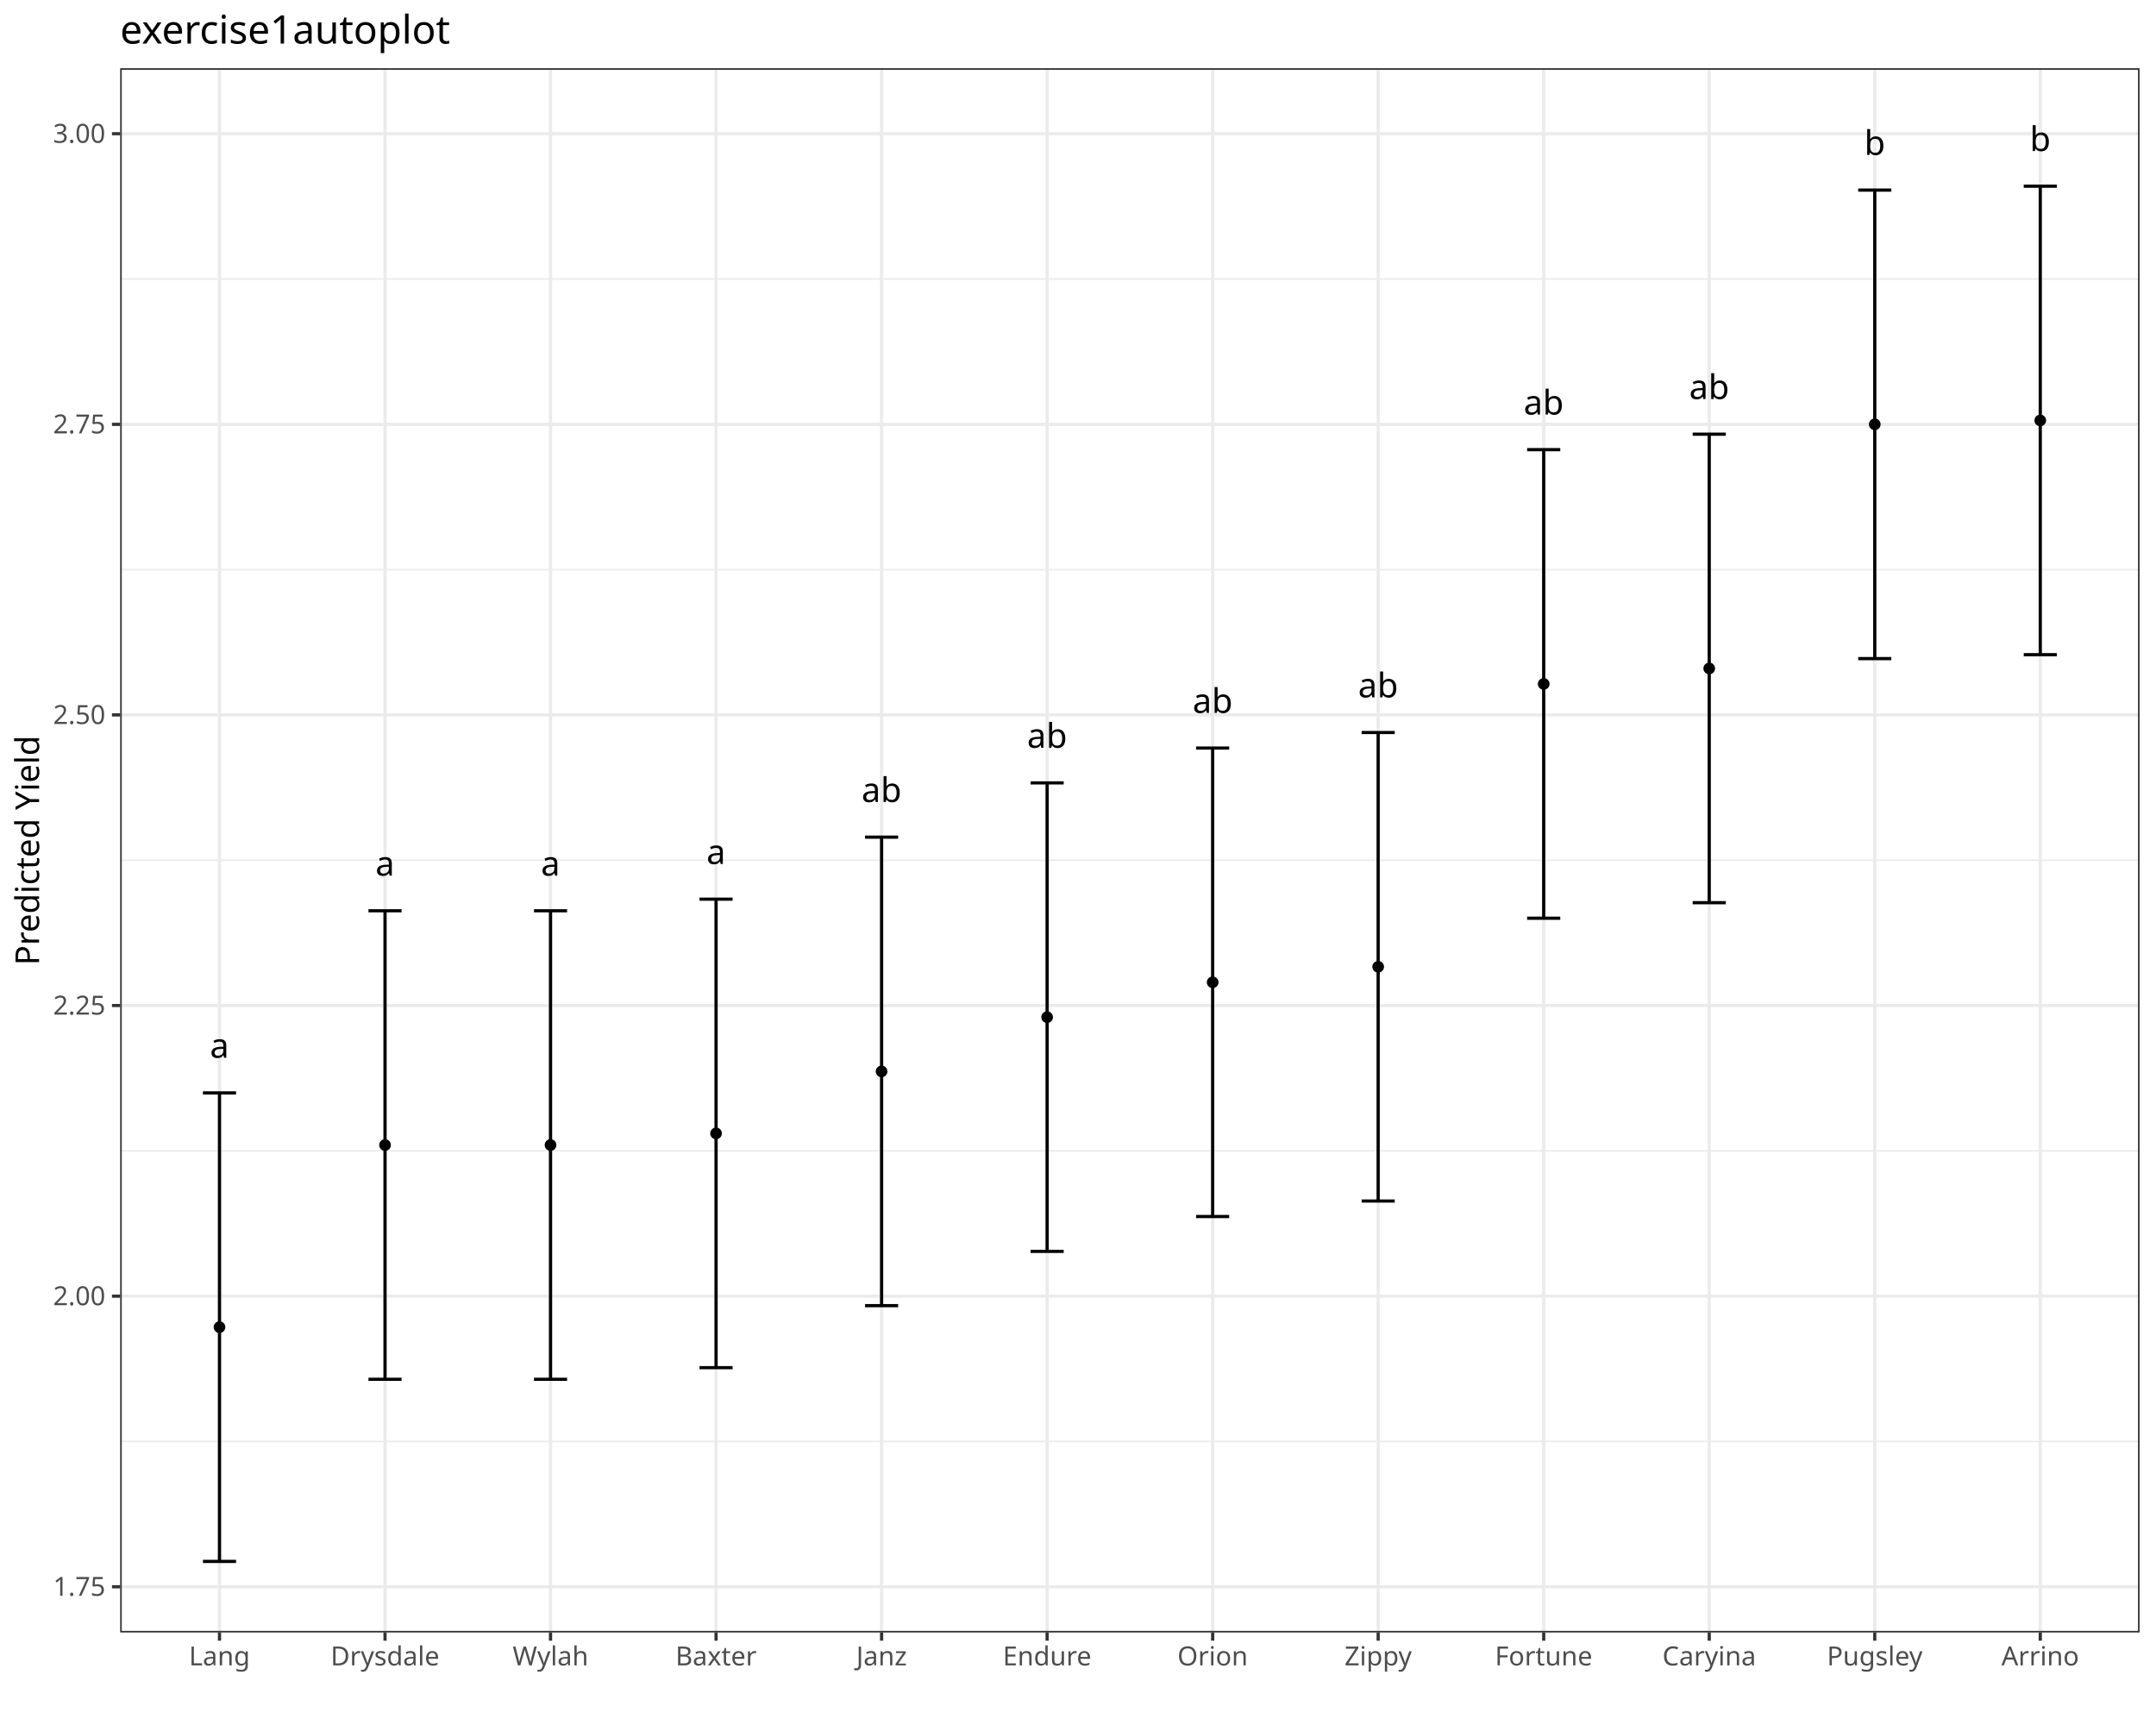
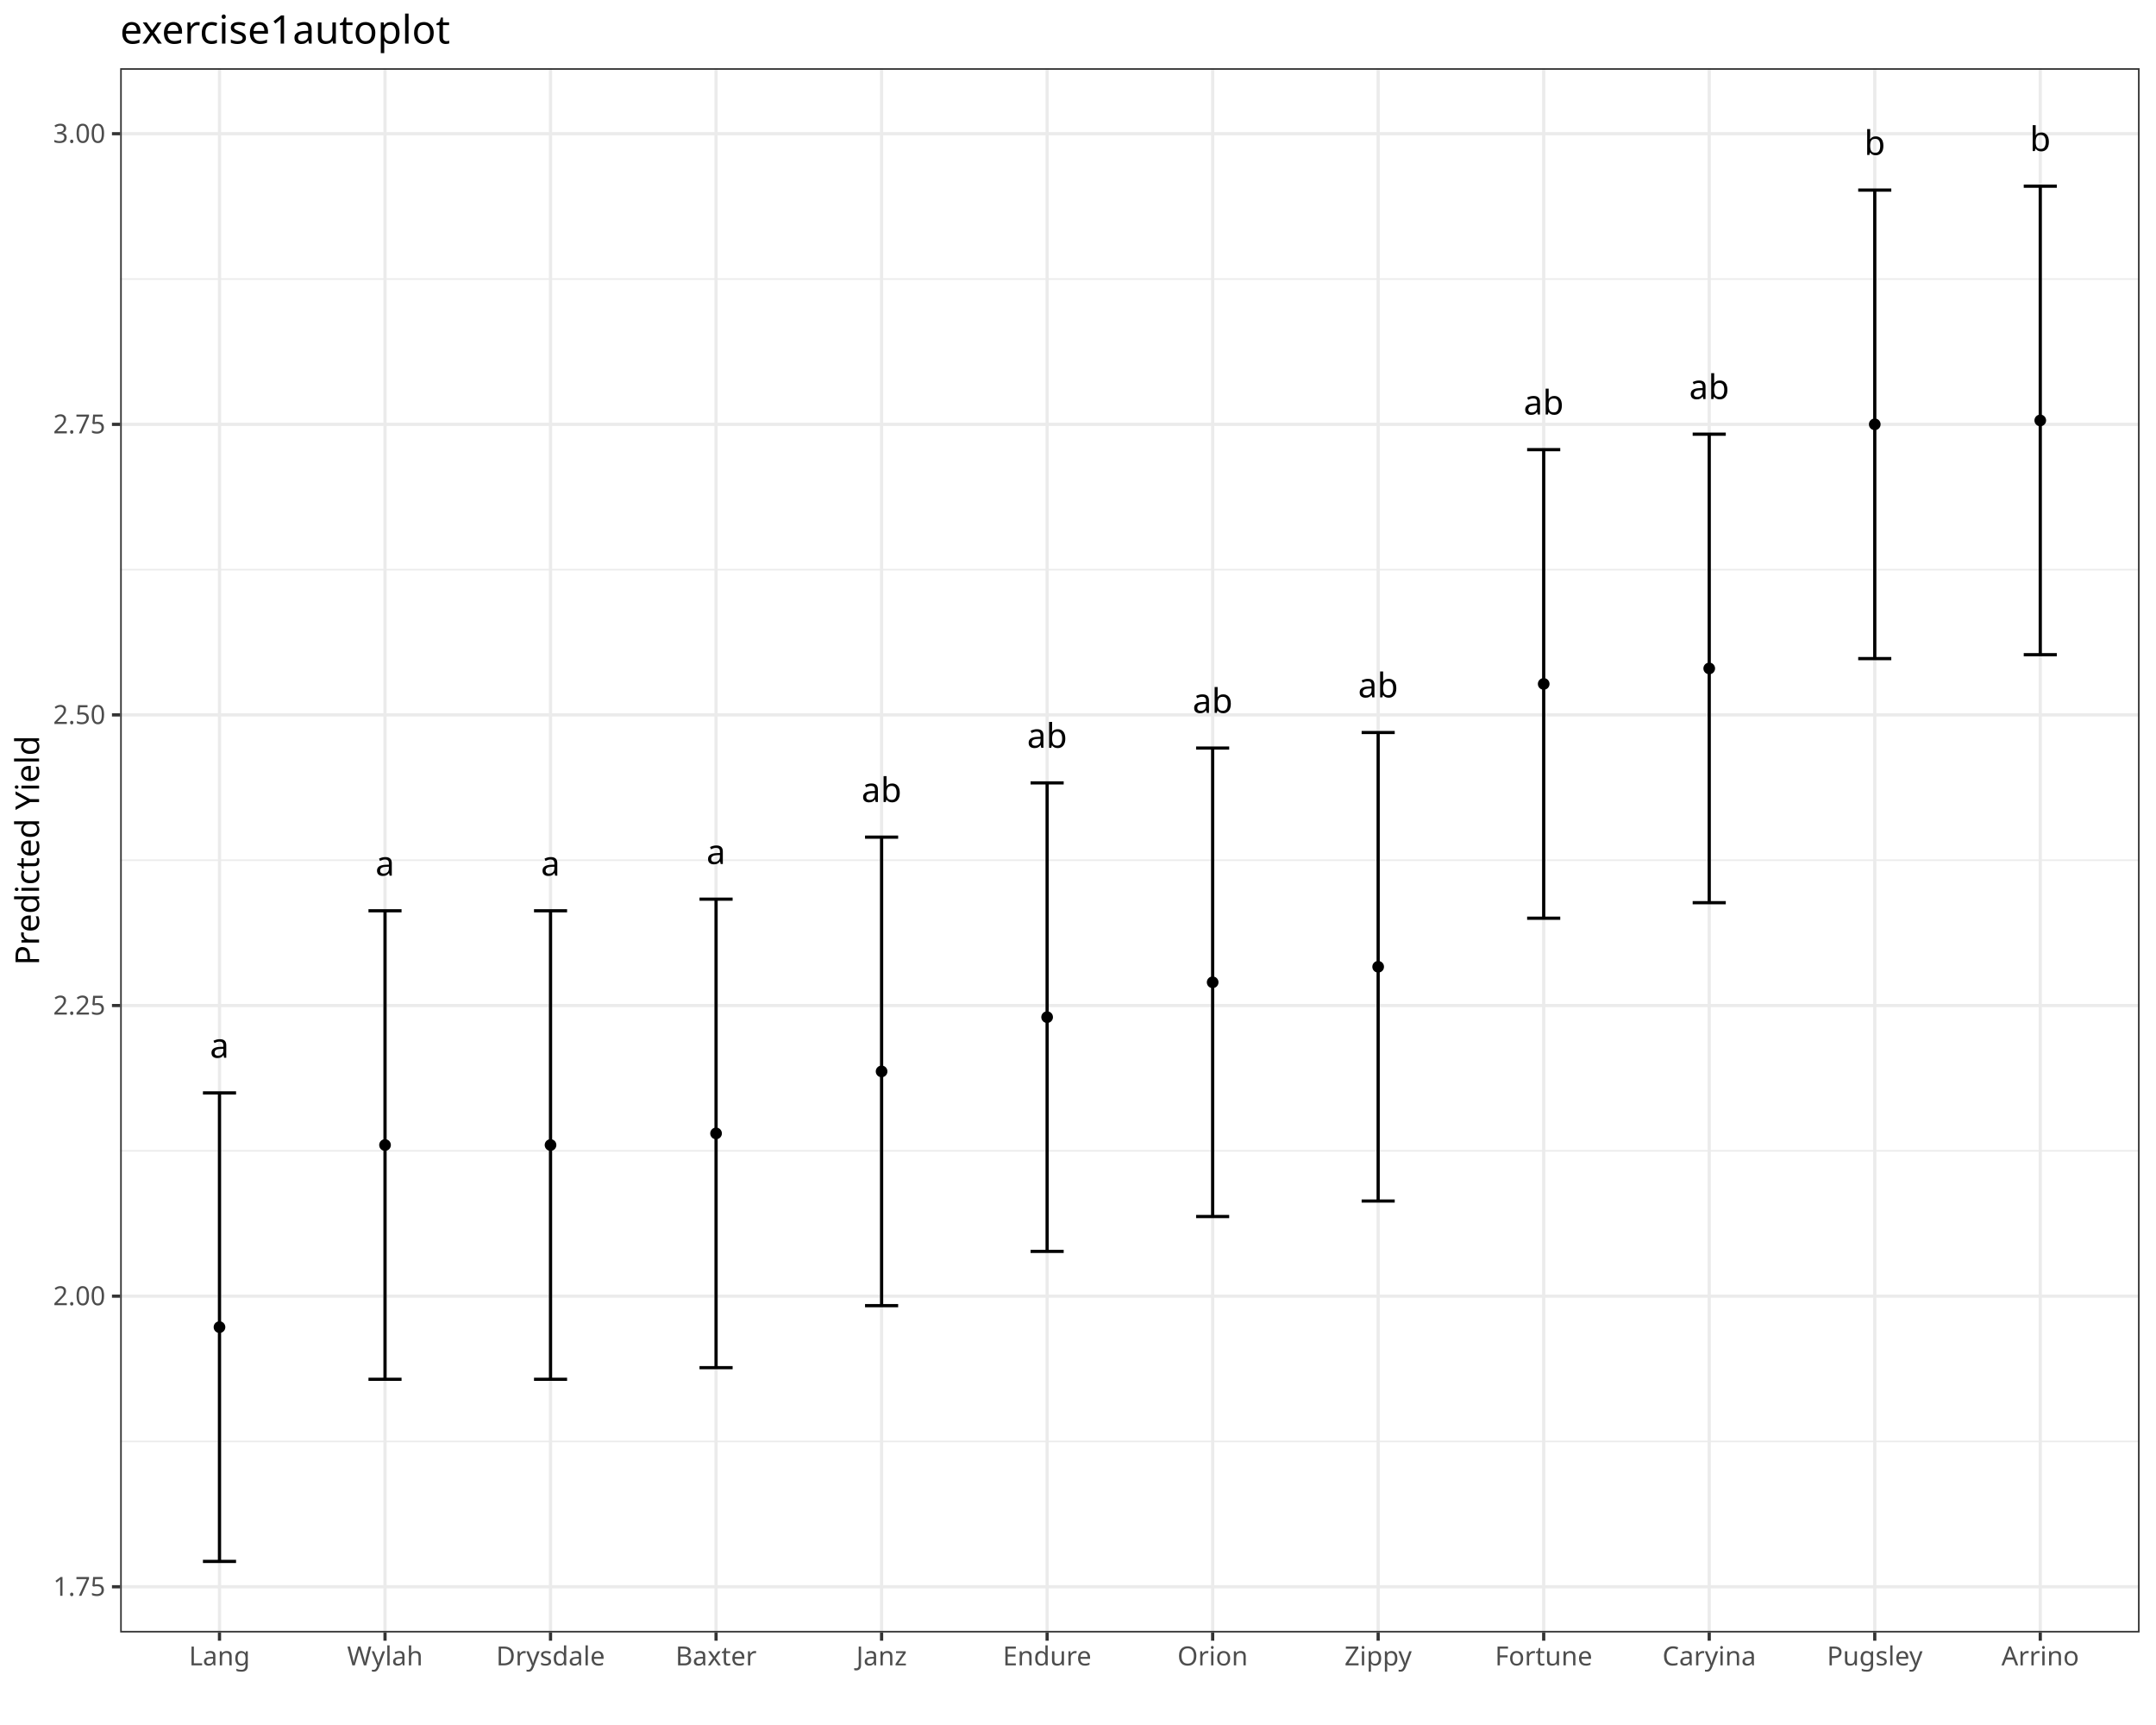
<svg xmlns="http://www.w3.org/2000/svg" class="svglite" data-engine-version="2.0" width="720.00pt" height="576.00pt" viewBox="0 0 720.00 576.00">
  <defs>
    <style type="text/css">
    .svglite line, .svglite polyline, .svglite polygon, .svglite path, .svglite rect, .svglite circle {
      fill: none;
      stroke: #000000;
      stroke-linecap: round;
      stroke-linejoin: round;
      stroke-miterlimit: 10.00;
    }
  </style>
  </defs>
  <rect width="100%" height="100%" style="stroke: none; fill: #FFFFFF;" />
  <defs>
    <clipPath id="cpMC4wMHw3MjAuMDB8MC4wMHw1NzYuMDA=">
      <rect x="0.00" y="0.00" width="720.00" height="576.00" />
    </clipPath>
  </defs>
  <g clip-path="url(#cpMC4wMHw3MjAuMDB8MC4wMHw1NzYuMDA=)">
    <rect x="0.00" y="0.00" width="720.00" height="576.00" style="stroke-width: 1.07; stroke: #FFFFFF; fill: #FFFFFF;" />
  </g>
  <defs>
    <clipPath id="cpNDAuMTN8NzE0LjUyfDIyLjc4fDU0NS4xMQ==">
      <rect x="40.13" y="22.78" width="674.39" height="522.33" />
    </clipPath>
  </defs>
  <g clip-path="url(#cpNDAuMTN8NzE0LjUyfDIyLjc4fDU0NS4xMQ==)">
    <rect x="40.13" y="22.78" width="674.39" height="522.33" style="stroke-width: 1.07; stroke: none; fill: #FFFFFF;" />
    <polyline points="40.13,481.32 714.52,481.32 " style="stroke-width: 0.53; stroke: #EBEBEB; stroke-linecap: butt;" />
    <polyline points="40.13,384.28 714.52,384.28 " style="stroke-width: 0.53; stroke: #EBEBEB; stroke-linecap: butt;" />
    <polyline points="40.13,287.24 714.52,287.24 " style="stroke-width: 0.53; stroke: #EBEBEB; stroke-linecap: butt;" />
    <polyline points="40.13,190.21 714.52,190.21 " style="stroke-width: 0.53; stroke: #EBEBEB; stroke-linecap: butt;" />
    <polyline points="40.13,93.17 714.52,93.17 " style="stroke-width: 0.53; stroke: #EBEBEB; stroke-linecap: butt;" />
    <polyline points="40.13,529.84 714.52,529.84 " style="stroke-width: 1.07; stroke: #EBEBEB; stroke-linecap: butt;" />
    <polyline points="40.13,432.80 714.52,432.80 " style="stroke-width: 1.07; stroke: #EBEBEB; stroke-linecap: butt;" />
    <polyline points="40.13,335.76 714.52,335.76 " style="stroke-width: 1.07; stroke: #EBEBEB; stroke-linecap: butt;" />
    <polyline points="40.13,238.72 714.52,238.72 " style="stroke-width: 1.07; stroke: #EBEBEB; stroke-linecap: butt;" />
    <polyline points="40.13,141.69 714.52,141.69 " style="stroke-width: 1.07; stroke: #EBEBEB; stroke-linecap: butt;" />
    <polyline points="40.13,44.65 714.52,44.65 " style="stroke-width: 1.07; stroke: #EBEBEB; stroke-linecap: butt;" />
    <polyline points="73.30,545.11 73.30,22.78 " style="stroke-width: 1.07; stroke: #EBEBEB; stroke-linecap: butt;" />
    <polyline points="128.58,545.11 128.58,22.78 " style="stroke-width: 1.07; stroke: #EBEBEB; stroke-linecap: butt;" />
    <polyline points="183.85,545.11 183.85,22.78 " style="stroke-width: 1.07; stroke: #EBEBEB; stroke-linecap: butt;" />
    <polyline points="239.13,545.11 239.13,22.78 " style="stroke-width: 1.07; stroke: #EBEBEB; stroke-linecap: butt;" />
    <polyline points="294.41,545.11 294.41,22.78 " style="stroke-width: 1.07; stroke: #EBEBEB; stroke-linecap: butt;" />
    <polyline points="349.69,545.11 349.69,22.78 " style="stroke-width: 1.07; stroke: #EBEBEB; stroke-linecap: butt;" />
    <polyline points="404.97,545.11 404.97,22.78 " style="stroke-width: 1.07; stroke: #EBEBEB; stroke-linecap: butt;" />
    <polyline points="460.24,545.11 460.24,22.78 " style="stroke-width: 1.07; stroke: #EBEBEB; stroke-linecap: butt;" />
    <polyline points="515.52,545.11 515.52,22.78 " style="stroke-width: 1.07; stroke: #EBEBEB; stroke-linecap: butt;" />
    <polyline points="570.80,545.11 570.80,22.78 " style="stroke-width: 1.07; stroke: #EBEBEB; stroke-linecap: butt;" />
    <polyline points="626.08,545.11 626.08,22.78 " style="stroke-width: 1.07; stroke: #EBEBEB; stroke-linecap: butt;" />
    <polyline points="681.35,545.11 681.35,22.78 " style="stroke-width: 1.07; stroke: #EBEBEB; stroke-linecap: butt;" />
    <polyline points="67.77,364.93 78.83,364.93 " style="stroke-width: 1.07; stroke-linecap: butt;" />
    <polyline points="73.30,364.93 73.30,521.37 " style="stroke-width: 1.07; stroke-linecap: butt;" />
    <polyline points="67.77,521.37 78.83,521.37 " style="stroke-width: 1.07; stroke-linecap: butt;" />
+     <polyline points="178.33,304.12 189.38,304.12 " style="stroke-width: 1.07; stroke-linecap: butt;" />
+     <polyline points="183.85,304.12 183.85,460.56 " style="stroke-width: 1.07; stroke-linecap: butt;" />
+     <polyline points="178.33,460.56 189.38,460.56 " style="stroke-width: 1.07; stroke-linecap: butt;" />
    <polyline points="123.05,304.12 134.10,304.12 " style="stroke-width: 1.07; stroke-linecap: butt;" />
    <polyline points="128.58,304.12 128.58,460.56 " style="stroke-width: 1.07; stroke-linecap: butt;" />
    <polyline points="123.05,460.56 134.10,460.56 " style="stroke-width: 1.07; stroke-linecap: butt;" />
-     <polyline points="178.33,304.12 189.38,304.12 " style="stroke-width: 1.07; stroke-linecap: butt;" />
-     <polyline points="183.85,304.12 183.85,460.56 " style="stroke-width: 1.07; stroke-linecap: butt;" />
-     <polyline points="178.33,460.56 189.38,460.56 " style="stroke-width: 1.07; stroke-linecap: butt;" />
    <polyline points="233.60,300.24 244.66,300.24 " style="stroke-width: 1.07; stroke-linecap: butt;" />
    <polyline points="239.13,300.24 239.13,456.68 " style="stroke-width: 1.07; stroke-linecap: butt;" />
    <polyline points="233.60,456.68 244.66,456.68 " style="stroke-width: 1.07; stroke-linecap: butt;" />
    <polyline points="288.88,279.53 299.94,279.53 " style="stroke-width: 1.07; stroke-linecap: butt;" />
    <polyline points="294.41,279.53 294.41,435.98 " style="stroke-width: 1.07; stroke-linecap: butt;" />
    <polyline points="288.88,435.98 299.94,435.98 " style="stroke-width: 1.07; stroke-linecap: butt;" />
    <polyline points="344.16,261.42 355.22,261.42 " style="stroke-width: 1.07; stroke-linecap: butt;" />
    <polyline points="349.69,261.42 349.69,417.86 " style="stroke-width: 1.07; stroke-linecap: butt;" />
    <polyline points="344.16,417.86 355.22,417.86 " style="stroke-width: 1.07; stroke-linecap: butt;" />
    <polyline points="399.44,249.78 410.49,249.78 " style="stroke-width: 1.07; stroke-linecap: butt;" />
    <polyline points="404.97,249.78 404.97,406.22 " style="stroke-width: 1.07; stroke-linecap: butt;" />
    <polyline points="399.44,406.22 410.49,406.22 " style="stroke-width: 1.07; stroke-linecap: butt;" />
    <polyline points="454.72,244.60 465.77,244.60 " style="stroke-width: 1.07; stroke-linecap: butt;" />
    <polyline points="460.24,244.60 460.24,401.04 " style="stroke-width: 1.07; stroke-linecap: butt;" />
    <polyline points="454.72,401.04 465.77,401.04 " style="stroke-width: 1.07; stroke-linecap: butt;" />
    <polyline points="509.99,150.15 521.05,150.15 " style="stroke-width: 1.07; stroke-linecap: butt;" />
    <polyline points="515.52,150.15 515.52,306.60 " style="stroke-width: 1.07; stroke-linecap: butt;" />
    <polyline points="509.99,306.60 521.05,306.60 " style="stroke-width: 1.07; stroke-linecap: butt;" />
    <polyline points="565.27,144.98 576.33,144.98 " style="stroke-width: 1.07; stroke-linecap: butt;" />
    <polyline points="570.80,144.98 570.80,301.42 " style="stroke-width: 1.07; stroke-linecap: butt;" />
    <polyline points="565.27,301.42 576.33,301.42 " style="stroke-width: 1.07; stroke-linecap: butt;" />
    <polyline points="620.55,63.47 631.60,63.47 " style="stroke-width: 1.07; stroke-linecap: butt;" />
    <polyline points="626.08,63.47 626.08,219.91 " style="stroke-width: 1.07; stroke-linecap: butt;" />
    <polyline points="620.55,219.91 631.60,219.91 " style="stroke-width: 1.07; stroke-linecap: butt;" />
    <polyline points="675.83,62.17 686.88,62.17 " style="stroke-width: 1.07; stroke-linecap: butt;" />
    <polyline points="681.35,62.17 681.35,218.61 " style="stroke-width: 1.07; stroke-linecap: butt;" />
    <polyline points="675.83,218.61 686.88,218.61 " style="stroke-width: 1.07; stroke-linecap: butt;" />
    <text x="73.30" y="353.20" text-anchor="middle" style="font-size: 11.38px; font-family: sans;" textLength="6.33px" lengthAdjust="spacingAndGlyphs">a</text>
+     <text x="183.85" y="292.39" text-anchor="middle" style="font-size: 11.38px; font-family: sans;" textLength="6.33px" lengthAdjust="spacingAndGlyphs">a</text>
    <text x="128.58" y="292.39" text-anchor="middle" style="font-size: 11.38px; font-family: sans;" textLength="6.33px" lengthAdjust="spacingAndGlyphs">a</text>
-     <text x="183.85" y="292.39" text-anchor="middle" style="font-size: 11.38px; font-family: sans;" textLength="6.33px" lengthAdjust="spacingAndGlyphs">a</text>
    <text x="239.13" y="288.51" text-anchor="middle" style="font-size: 11.38px; font-family: sans;" textLength="6.33px" lengthAdjust="spacingAndGlyphs">a</text>
    <text x="294.41" y="267.81" text-anchor="middle" style="font-size: 11.38px; font-family: sans;" textLength="12.66px" lengthAdjust="spacingAndGlyphs">ab</text>
    <text x="349.69" y="249.69" text-anchor="middle" style="font-size: 11.38px; font-family: sans;" textLength="12.66px" lengthAdjust="spacingAndGlyphs">ab</text>
    <text x="404.97" y="238.05" text-anchor="middle" style="font-size: 11.38px; font-family: sans;" textLength="12.66px" lengthAdjust="spacingAndGlyphs">ab</text>
    <text x="460.24" y="232.87" text-anchor="middle" style="font-size: 11.38px; font-family: sans;" textLength="12.66px" lengthAdjust="spacingAndGlyphs">ab</text>
    <text x="515.52" y="138.42" text-anchor="middle" style="font-size: 11.38px; font-family: sans;" textLength="12.66px" lengthAdjust="spacingAndGlyphs">ab</text>
    <text x="570.80" y="133.25" text-anchor="middle" style="font-size: 11.38px; font-family: sans;" textLength="12.66px" lengthAdjust="spacingAndGlyphs">ab</text>
    <text x="626.08" y="51.74" text-anchor="middle" style="font-size: 11.38px; font-family: sans;" textLength="6.33px" lengthAdjust="spacingAndGlyphs">b</text>
    <text x="681.35" y="50.44" text-anchor="middle" style="font-size: 11.38px; font-family: sans;" textLength="6.33px" lengthAdjust="spacingAndGlyphs">b</text>
    <circle cx="73.30" cy="443.15" r="1.95" style="stroke-width: 0.71; stroke: none; fill: #000000;" />
+     <circle cx="183.85" cy="382.34" r="1.95" style="stroke-width: 0.71; stroke: none; fill: #000000;" />
    <circle cx="128.58" cy="382.34" r="1.95" style="stroke-width: 0.71; stroke: none; fill: #000000;" />
-     <circle cx="183.85" cy="382.34" r="1.95" style="stroke-width: 0.71; stroke: none; fill: #000000;" />
    <circle cx="239.13" cy="378.46" r="1.95" style="stroke-width: 0.71; stroke: none; fill: #000000;" />
    <circle cx="294.41" cy="357.76" r="1.95" style="stroke-width: 0.71; stroke: none; fill: #000000;" />
    <circle cx="349.69" cy="339.64" r="1.95" style="stroke-width: 0.71; stroke: none; fill: #000000;" />
    <circle cx="404.97" cy="328.00" r="1.95" style="stroke-width: 0.71; stroke: none; fill: #000000;" />
    <circle cx="460.24" cy="322.82" r="1.95" style="stroke-width: 0.71; stroke: none; fill: #000000;" />
    <circle cx="515.52" cy="228.37" r="1.95" style="stroke-width: 0.71; stroke: none; fill: #000000;" />
    <circle cx="570.80" cy="223.20" r="1.95" style="stroke-width: 0.71; stroke: none; fill: #000000;" />
    <circle cx="626.08" cy="141.69" r="1.95" style="stroke-width: 0.71; stroke: none; fill: #000000;" />
    <circle cx="681.35" cy="140.39" r="1.95" style="stroke-width: 0.71; stroke: none; fill: #000000;" />
    <rect x="40.13" y="22.78" width="674.39" height="522.33" style="stroke-width: 1.07; stroke: #333333;" />
  </g>
  <g clip-path="url(#cpMC4wMHw3MjAuMDB8MC4wMHw1NzYuMDA=)">
    <text x="35.20" y="532.86" text-anchor="end" style="font-size: 8.80px; fill: #4D4D4D; font-family: sans;" textLength="17.13px" lengthAdjust="spacingAndGlyphs">1.75</text>
    <text x="35.20" y="435.83" text-anchor="end" style="font-size: 8.80px; fill: #4D4D4D; font-family: sans;" textLength="17.13px" lengthAdjust="spacingAndGlyphs">2.00</text>
    <text x="35.20" y="338.79" text-anchor="end" style="font-size: 8.80px; fill: #4D4D4D; font-family: sans;" textLength="17.13px" lengthAdjust="spacingAndGlyphs">2.25</text>
    <text x="35.20" y="241.75" text-anchor="end" style="font-size: 8.80px; fill: #4D4D4D; font-family: sans;" textLength="17.13px" lengthAdjust="spacingAndGlyphs">2.50</text>
    <text x="35.20" y="144.71" text-anchor="end" style="font-size: 8.80px; fill: #4D4D4D; font-family: sans;" textLength="17.13px" lengthAdjust="spacingAndGlyphs">2.75</text>
    <text x="35.20" y="47.68" text-anchor="end" style="font-size: 8.80px; fill: #4D4D4D; font-family: sans;" textLength="17.13px" lengthAdjust="spacingAndGlyphs">3.00</text>
    <polyline points="37.39,529.84 40.13,529.84 " style="stroke-width: 1.07; stroke: #333333; stroke-linecap: butt;" />
    <polyline points="37.39,432.80 40.13,432.80 " style="stroke-width: 1.07; stroke: #333333; stroke-linecap: butt;" />
    <polyline points="37.39,335.76 40.13,335.76 " style="stroke-width: 1.07; stroke: #333333; stroke-linecap: butt;" />
    <polyline points="37.39,238.72 40.13,238.72 " style="stroke-width: 1.07; stroke: #333333; stroke-linecap: butt;" />
    <polyline points="37.39,141.69 40.13,141.69 " style="stroke-width: 1.07; stroke: #333333; stroke-linecap: butt;" />
    <polyline points="37.39,44.65 40.13,44.65 " style="stroke-width: 1.07; stroke: #333333; stroke-linecap: butt;" />
    <polyline points="73.30,547.85 73.30,545.11 " style="stroke-width: 1.07; stroke: #333333; stroke-linecap: butt;" />
    <polyline points="128.58,547.85 128.58,545.11 " style="stroke-width: 1.07; stroke: #333333; stroke-linecap: butt;" />
    <polyline points="183.85,547.85 183.85,545.11 " style="stroke-width: 1.07; stroke: #333333; stroke-linecap: butt;" />
    <polyline points="239.13,547.85 239.13,545.11 " style="stroke-width: 1.07; stroke: #333333; stroke-linecap: butt;" />
    <polyline points="294.41,547.85 294.41,545.11 " style="stroke-width: 1.07; stroke: #333333; stroke-linecap: butt;" />
    <polyline points="349.69,547.85 349.69,545.11 " style="stroke-width: 1.07; stroke: #333333; stroke-linecap: butt;" />
    <polyline points="404.97,547.85 404.97,545.11 " style="stroke-width: 1.07; stroke: #333333; stroke-linecap: butt;" />
    <polyline points="460.24,547.85 460.24,545.11 " style="stroke-width: 1.07; stroke: #333333; stroke-linecap: butt;" />
    <polyline points="515.52,547.85 515.52,545.11 " style="stroke-width: 1.07; stroke: #333333; stroke-linecap: butt;" />
    <polyline points="570.80,547.85 570.80,545.11 " style="stroke-width: 1.07; stroke: #333333; stroke-linecap: butt;" />
    <polyline points="626.08,547.85 626.08,545.11 " style="stroke-width: 1.07; stroke: #333333; stroke-linecap: butt;" />
    <polyline points="681.35,547.85 681.35,545.11 " style="stroke-width: 1.07; stroke: #333333; stroke-linecap: butt;" />
    <text x="73.30" y="556.10" text-anchor="middle" style="font-size: 8.80px; fill: #4D4D4D; font-family: sans;" textLength="19.58px" lengthAdjust="spacingAndGlyphs">Lang</text>
-     <text x="128.58" y="556.10" text-anchor="middle" style="font-size: 8.80px; fill: #4D4D4D; font-family: sans;" textLength="34.73px" lengthAdjust="spacingAndGlyphs">Drysdale</text>
-     <text x="183.85" y="556.10" text-anchor="middle" style="font-size: 8.80px; fill: #4D4D4D; font-family: sans;" textLength="24.45px" lengthAdjust="spacingAndGlyphs">Wylah</text>
+     <text x="128.58" y="556.10" text-anchor="middle" style="font-size: 8.80px; fill: #4D4D4D; font-family: sans;" textLength="24.45px" lengthAdjust="spacingAndGlyphs">Wylah</text>
+     <text x="183.85" y="556.10" text-anchor="middle" style="font-size: 8.80px; fill: #4D4D4D; font-family: sans;" textLength="34.73px" lengthAdjust="spacingAndGlyphs">Drysdale</text>
    <text x="239.13" y="556.10" text-anchor="middle" style="font-size: 8.80px; fill: #4D4D4D; font-family: sans;" textLength="25.44px" lengthAdjust="spacingAndGlyphs">Baxter</text>
    <text x="294.41" y="556.10" text-anchor="middle" style="font-size: 8.80px; fill: #4D4D4D; font-family: sans;" textLength="18.60px" lengthAdjust="spacingAndGlyphs">Janz</text>
    <text x="349.69" y="556.10" text-anchor="middle" style="font-size: 8.80px; fill: #4D4D4D; font-family: sans;" textLength="28.38px" lengthAdjust="spacingAndGlyphs">Endure</text>
    <text x="404.97" y="556.10" text-anchor="middle" style="font-size: 8.80px; fill: #4D4D4D; font-family: sans;" textLength="21.52px" lengthAdjust="spacingAndGlyphs">Orion</text>
    <text x="460.24" y="556.10" text-anchor="middle" style="font-size: 8.80px; fill: #4D4D4D; font-family: sans;" textLength="21.52px" lengthAdjust="spacingAndGlyphs">Zippy</text>
    <text x="515.52" y="556.10" text-anchor="middle" style="font-size: 8.80px; fill: #4D4D4D; font-family: sans;" textLength="30.33px" lengthAdjust="spacingAndGlyphs">Fortune</text>
    <text x="570.80" y="556.10" text-anchor="middle" style="font-size: 8.80px; fill: #4D4D4D; font-family: sans;" textLength="30.33px" lengthAdjust="spacingAndGlyphs">Caryina</text>
    <text x="626.08" y="556.10" text-anchor="middle" style="font-size: 8.80px; fill: #4D4D4D; font-family: sans;" textLength="31.32px" lengthAdjust="spacingAndGlyphs">Pugsley</text>
    <text x="681.35" y="556.10" text-anchor="middle" style="font-size: 8.80px; fill: #4D4D4D; font-family: sans;" textLength="23.47px" lengthAdjust="spacingAndGlyphs">Arrino</text>
    <text transform="translate(13.05,283.95) rotate(-90)" text-anchor="middle" style="font-size: 11.00px; font-family: sans;" textLength="73.99px" lengthAdjust="spacingAndGlyphs">Predicted Yield</text>
    <text x="40.13" y="14.56" style="font-size: 13.20px; font-family: sans;" textLength="103.48px" lengthAdjust="spacingAndGlyphs">exercise1autoplot</text>
  </g>
</svg>
